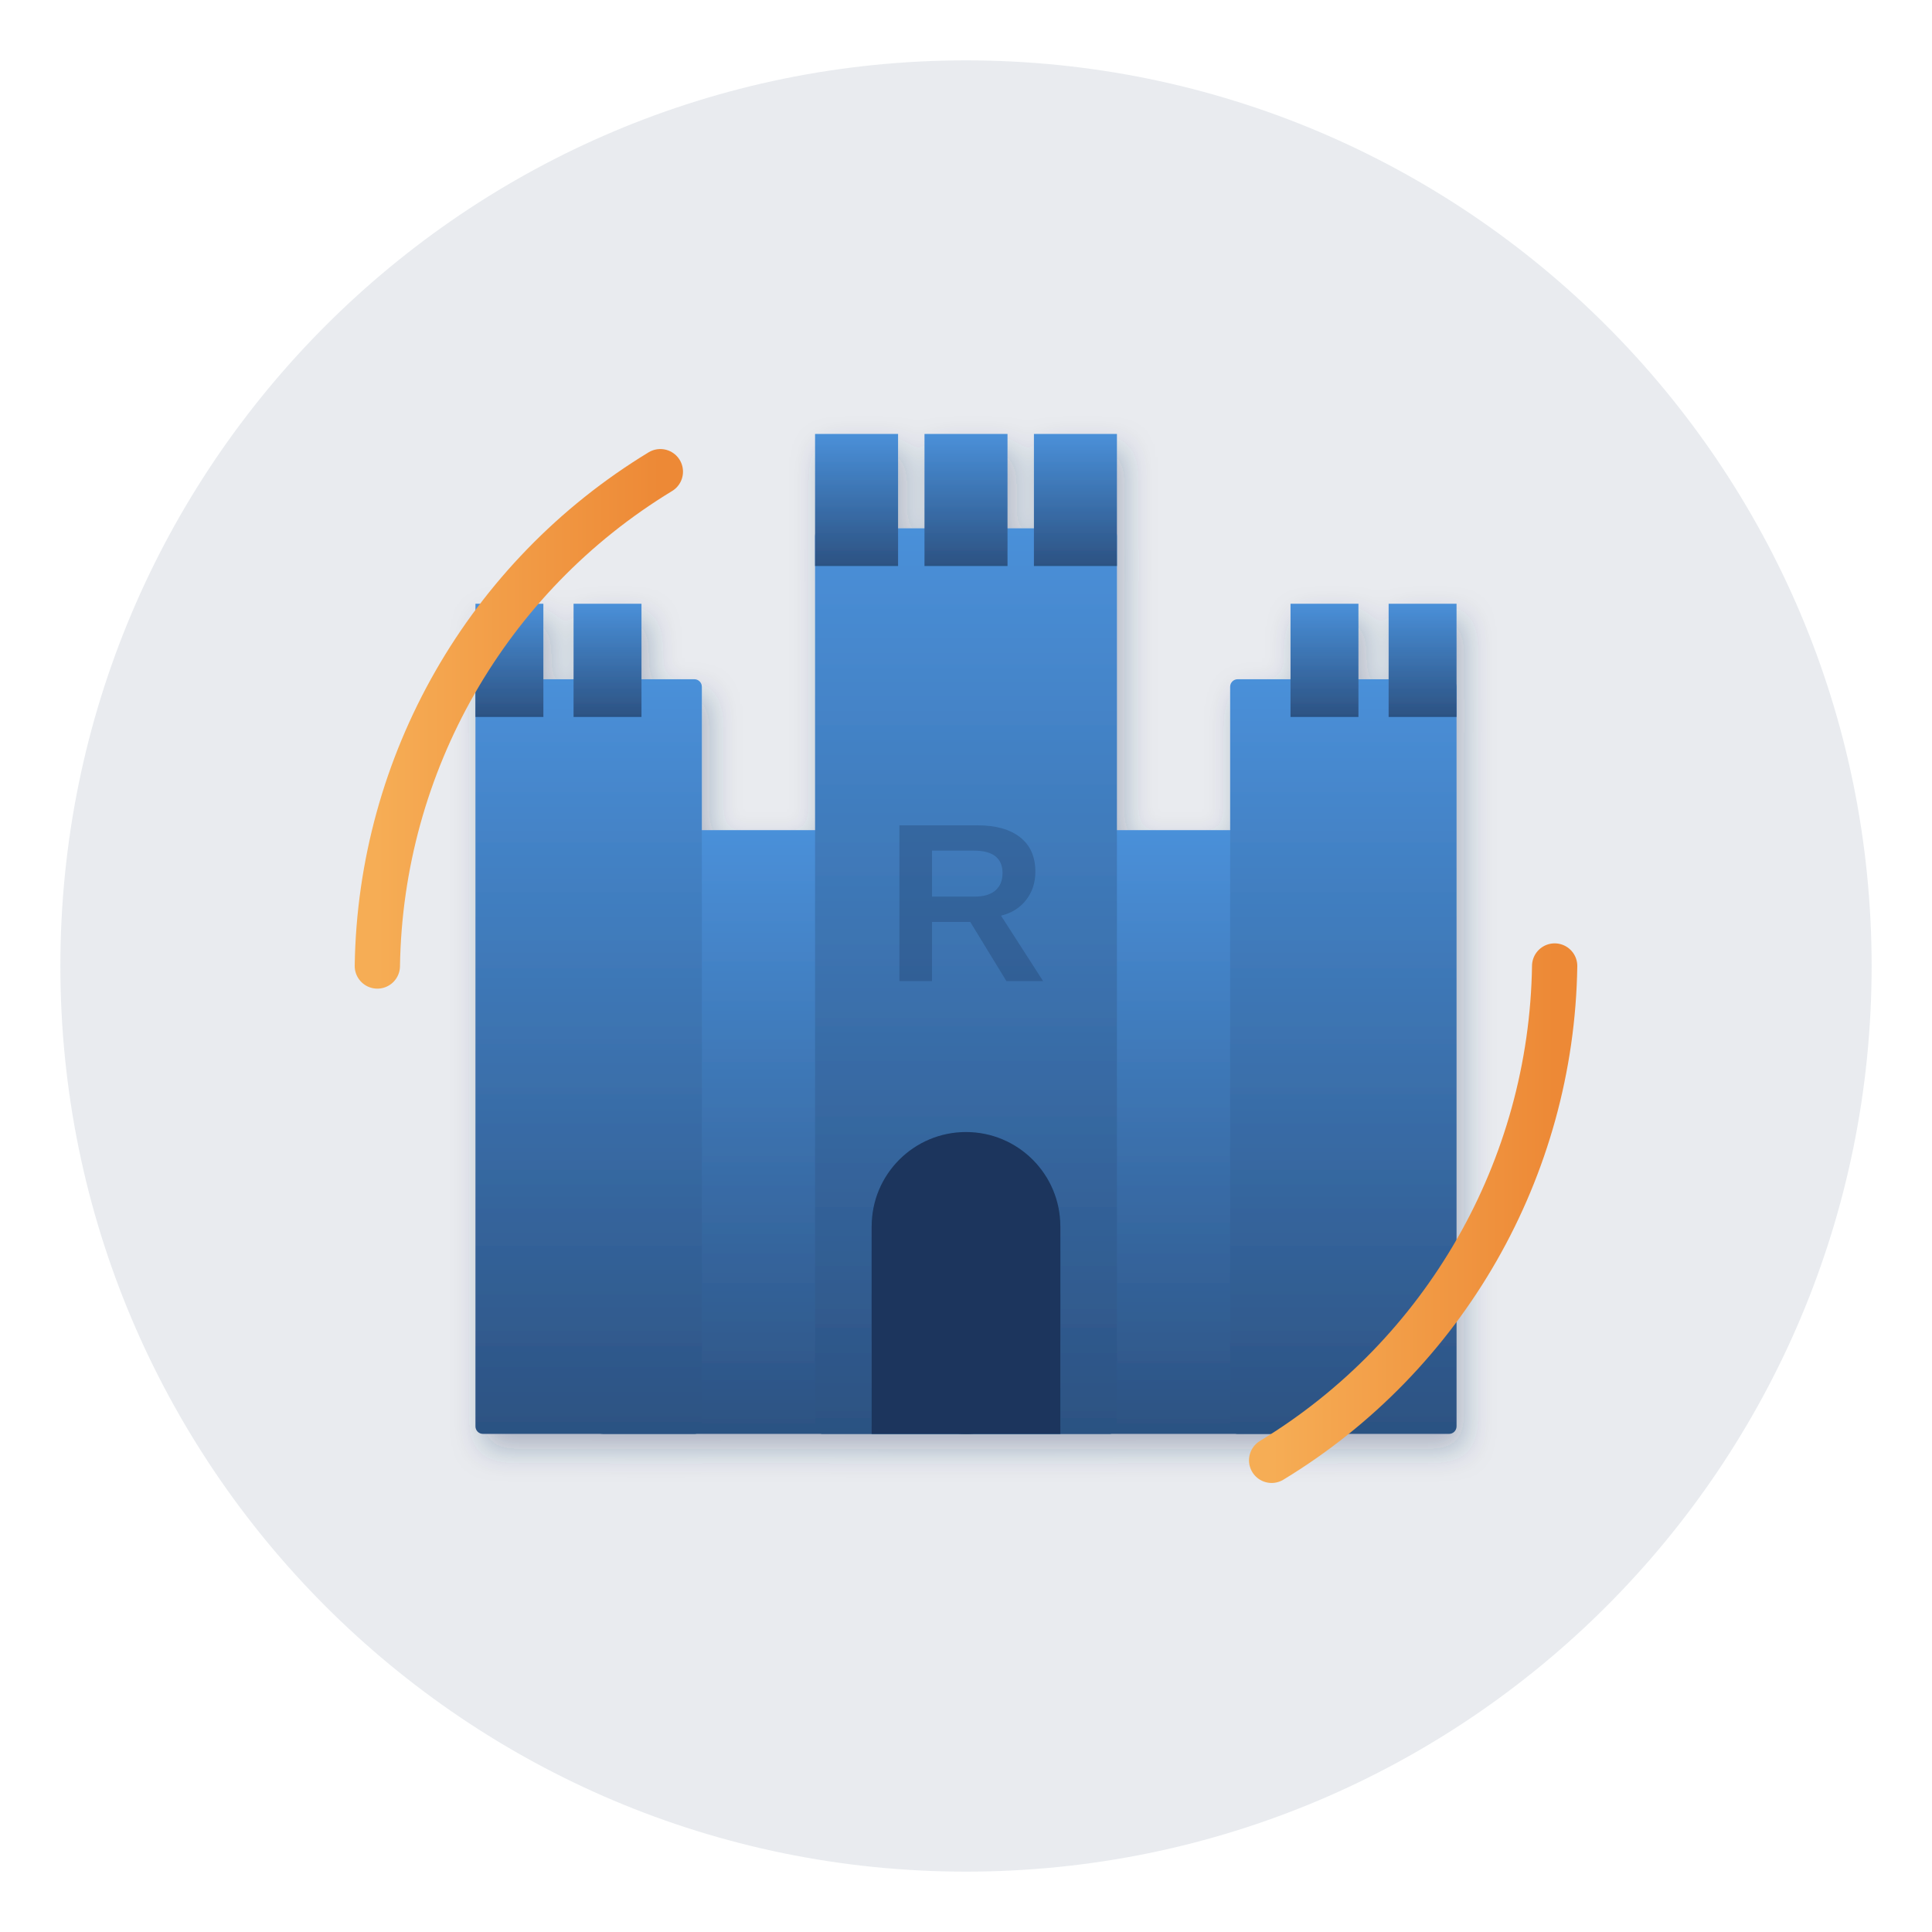
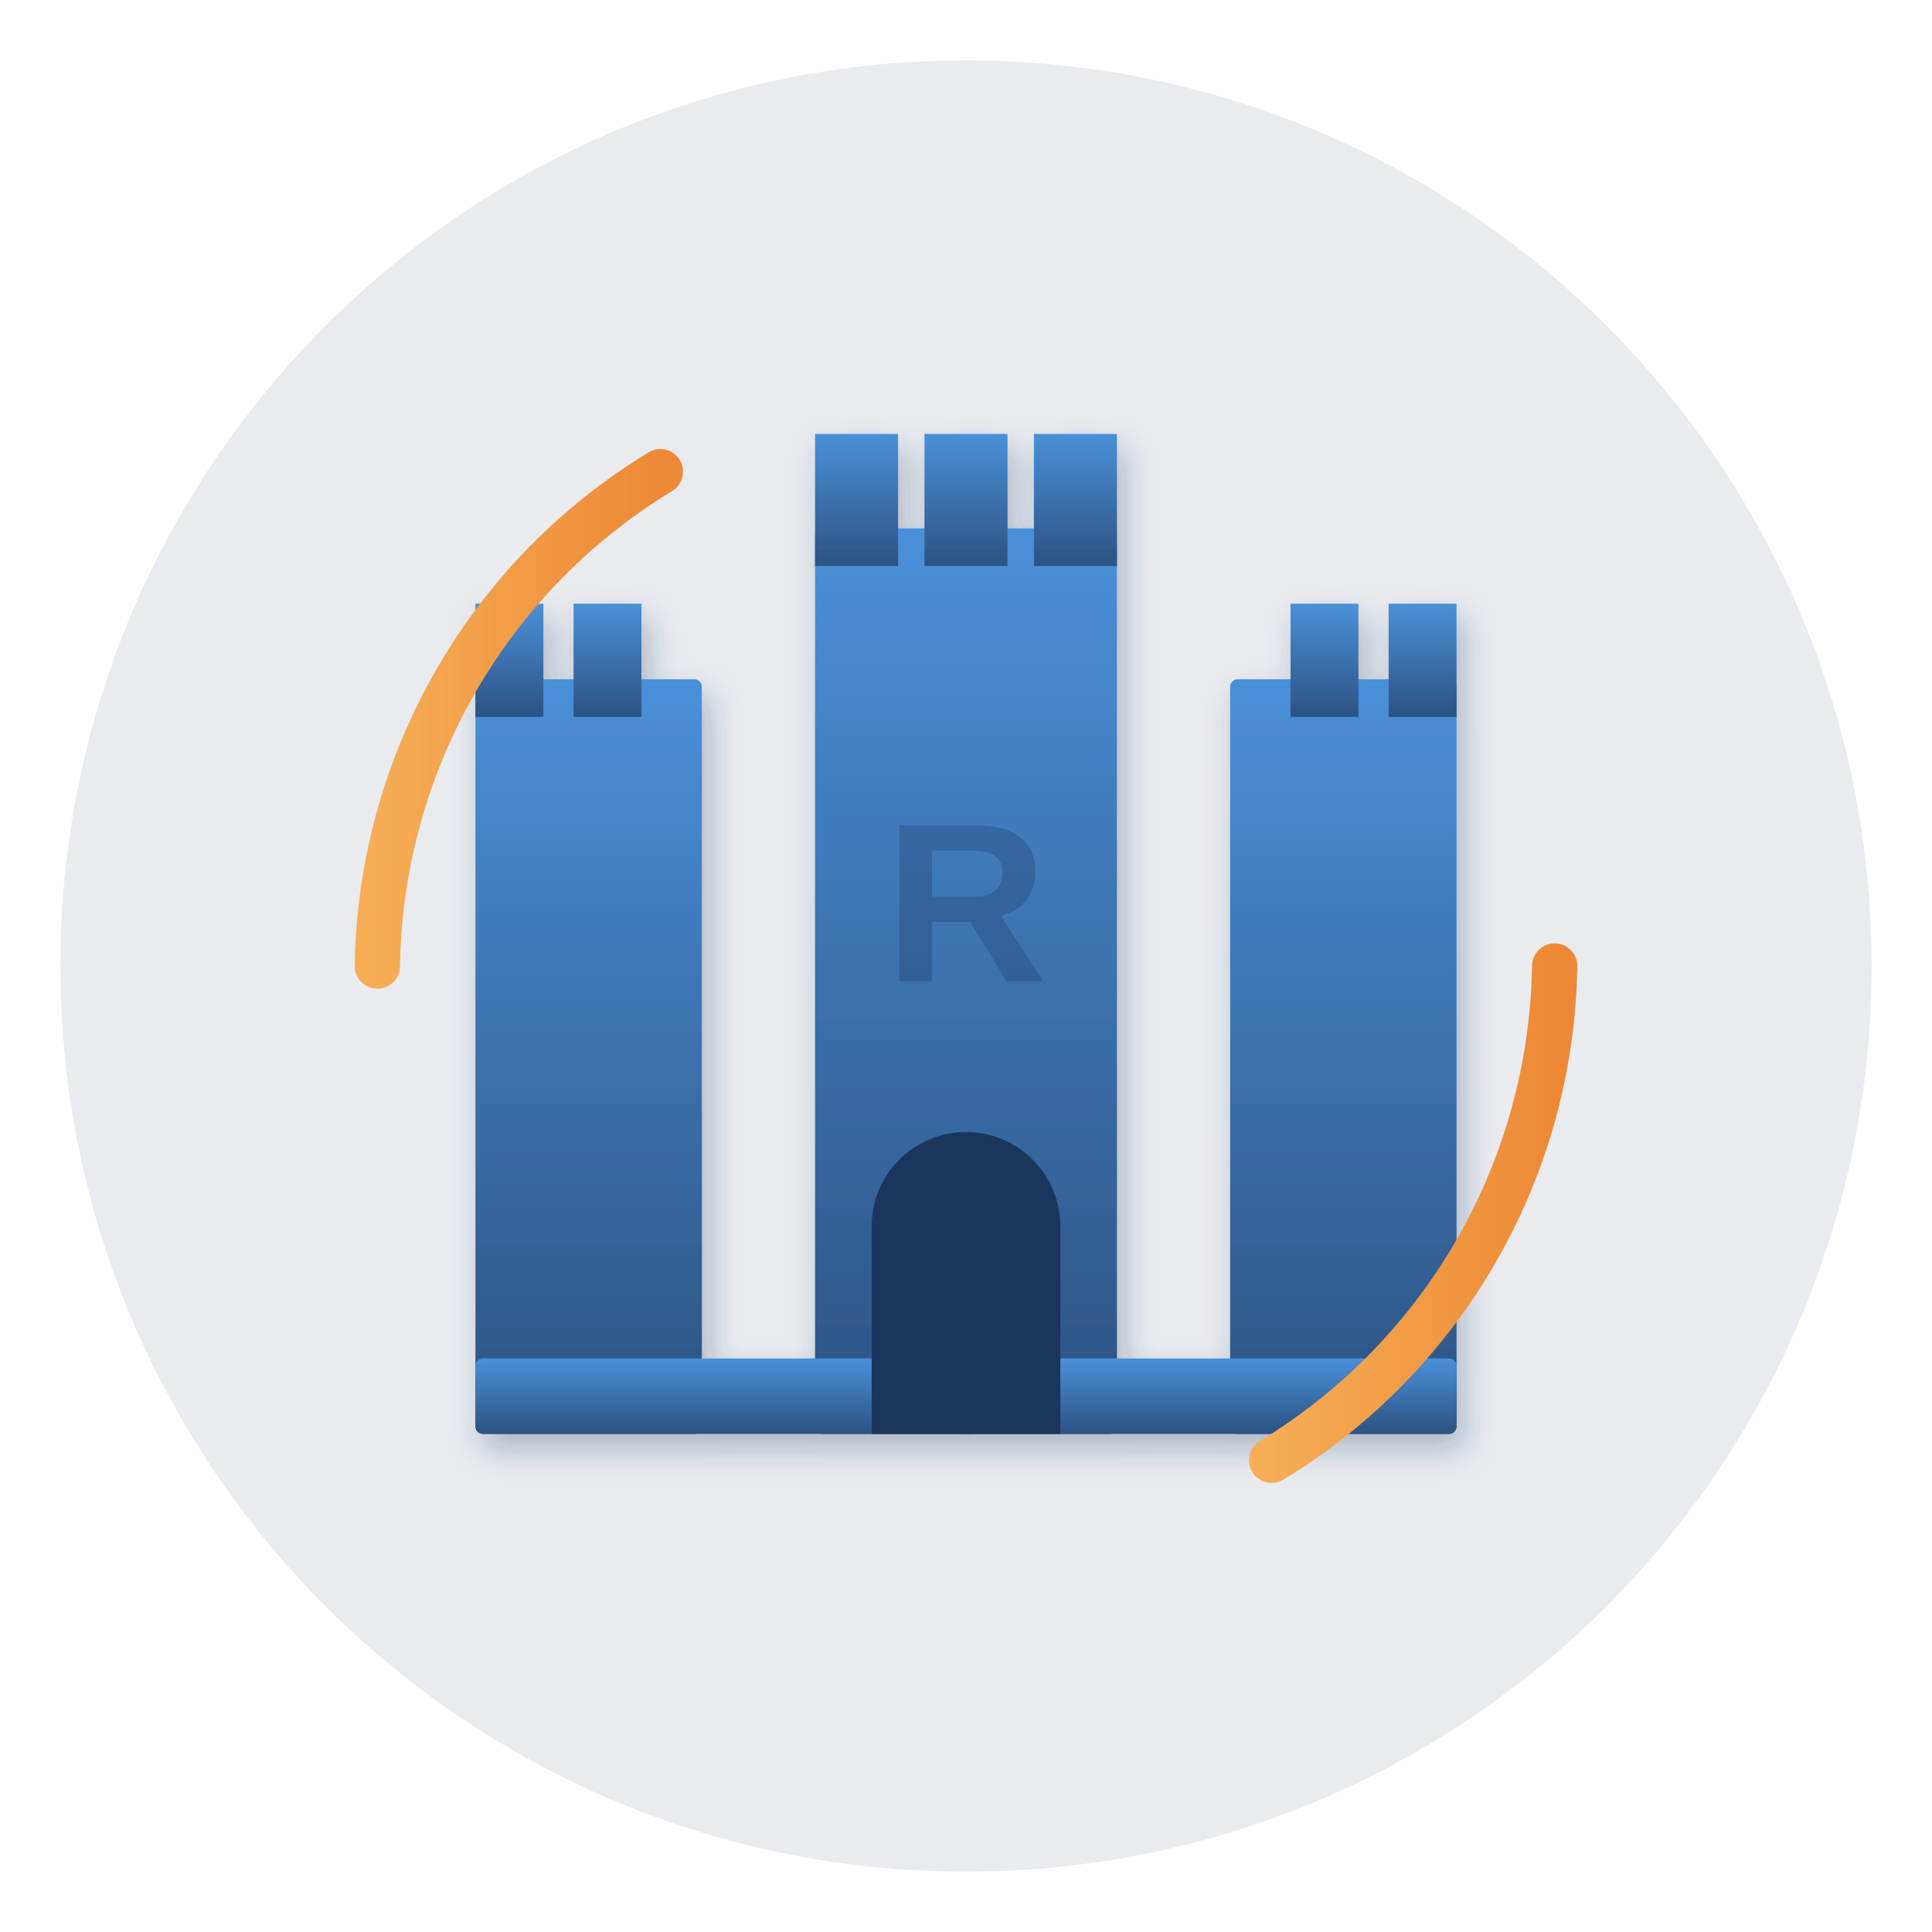
<svg xmlns="http://www.w3.org/2000/svg" viewBox="0 0 512 512" width="512" height="512">
  <defs>
    <linearGradient id="fortressGrad" x1="0%" y1="0%" x2="0%" y2="100%">
-       <stop offset="0%" style="stop-color:#4A90D9;stop-opacity:1" />
-       <stop offset="100%" style="stop-color:#2C5282;stop-opacity:1" />
+       <stop offset="0%" style="stop-color:#4A90D9" />
+       <stop offset="100%" style="stop-color:#2C5282" />
    </linearGradient>
    <linearGradient id="arrowGrad" x1="0%" y1="0%" x2="100%" y2="0%">
-       <stop offset="0%" style="stop-color:#F6AD55;stop-opacity:1" />
-       <stop offset="100%" style="stop-color:#ED8936;stop-opacity:1" />
+       <stop offset="0%" style="stop-color:#F6AD55" />
+       <stop offset="100%" style="stop-color:#ED8936" />
    </linearGradient>
    <filter id="shadow" x="-20%" y="-20%" width="140%" height="140%">
      <feDropShadow dx="2" dy="4" stdDeviation="4" flood-color="#1A365D" flood-opacity="0.3" />
    </filter>
  </defs>
  <circle cx="256" cy="256" r="240" fill="#1A365D" opacity="0.1" />
-   <g filter="url(#shadow)">
-     <rect x="156" y="220" width="200" height="160" rx="4" fill="url(#fortressGrad)" />
-     <rect x="126" y="180" width="60" height="200" rx="2" fill="url(#fortressGrad)" />
-     <rect x="126" y="160" width="18" height="30" fill="url(#fortressGrad)" />
-     <rect x="152" y="160" width="18" height="30" fill="url(#fortressGrad)" />
-     <rect x="326" y="180" width="60" height="200" rx="2" fill="url(#fortressGrad)" />
-     <rect x="342" y="160" width="18" height="30" fill="url(#fortressGrad)" />
-     <rect x="368" y="160" width="18" height="30" fill="url(#fortressGrad)" />
-     <rect x="216" y="140" width="80" height="240" rx="2" fill="url(#fortressGrad)" />
-     <rect x="216" y="115" width="22" height="35" fill="url(#fortressGrad)" />
-     <rect x="245" y="115" width="22" height="35" fill="url(#fortressGrad)" />
-     <rect x="274" y="115" width="22" height="35" fill="url(#fortressGrad)" />
-     <rect x="231" y="300" width="50" height="80" rx="25" ry="25" fill="#1A365D" />
-     <rect x="231" y="325" width="50" height="55" fill="#1A365D" />
+   <g filter="url(#shadow)" fill="url(#fortressGrad)">
+     <rect x="126" y="180" width="60" height="200" rx="2" />
+     <rect x="126" y="160" width="18" height="30" />
+     <rect x="152" y="160" width="18" height="30" />
+     <rect x="216" y="140" width="80" height="240" rx="2" />
+     <rect x="216" y="115" width="22" height="35" />
+     <rect x="245" y="115" width="22" height="35" />
+     <rect x="274" y="115" width="22" height="35" />
+     <rect x="326" y="180" width="60" height="200" rx="2" />
+     <rect x="342" y="160" width="18" height="30" />
+     <rect x="368" y="160" width="18" height="30" />
+     <rect x="126" y="360" width="260" height="20" rx="2" />
  </g>
-   <g stroke-linecap="round">
-     <path d="M 100 256 A 156 156 0 0 1 175 125" fill="none" stroke="url(#arrowGrad)" stroke-width="12" />
-     <path d="M 412 256 A 156 156 0 0 1 337 387" fill="none" stroke="url(#arrowGrad)" stroke-width="12" />
+   <rect x="231" y="300" width="50" height="80" rx="25" ry="25" fill="#1A365D" />
+   <rect x="231" y="325" width="50" height="55" fill="#1A365D" />
+   <g fill="none" stroke="url(#arrowGrad)" stroke-width="12" stroke-linecap="round">
+     <path d="M 100 256 A 156 156 0 0 1 175 125" />
+     <path d="M 412 256 A 156 156 0 0 1 337 387" />
  </g>
  <text x="256" y="260" font-family="Arial, sans-serif" font-size="60" font-weight="bold" fill="#1A365D" text-anchor="middle" opacity="0.3">R</text>
</svg>
